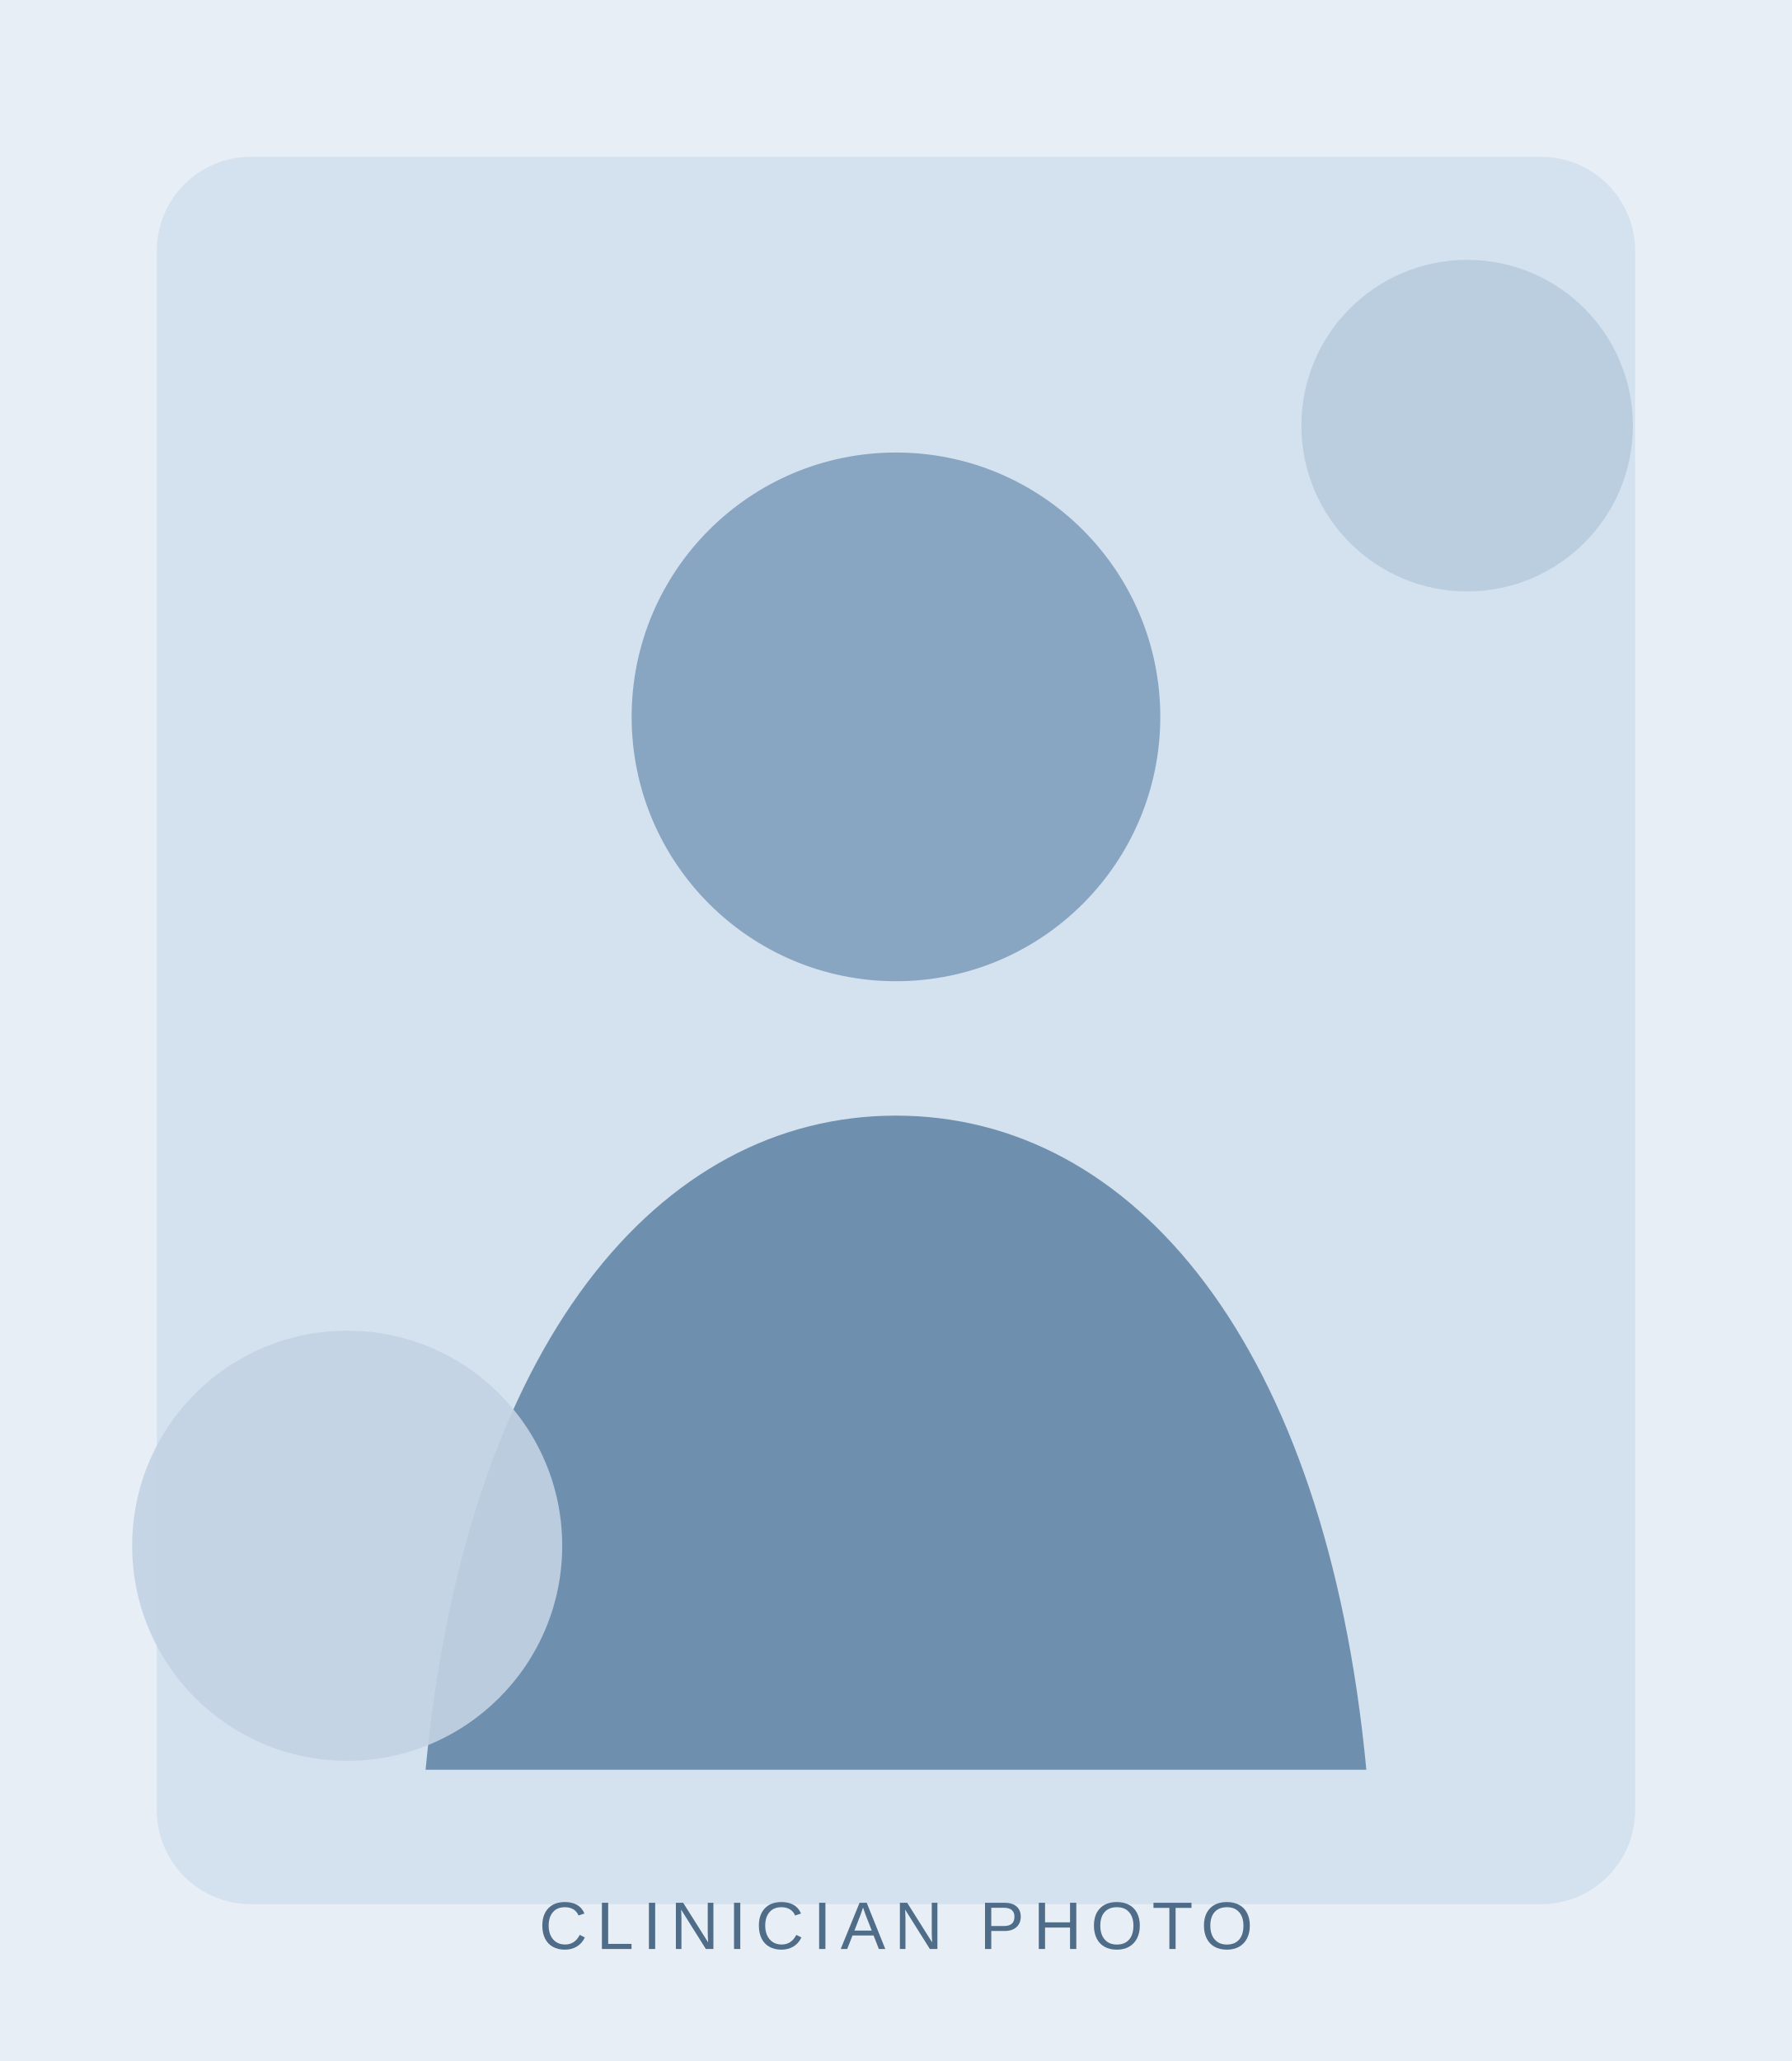
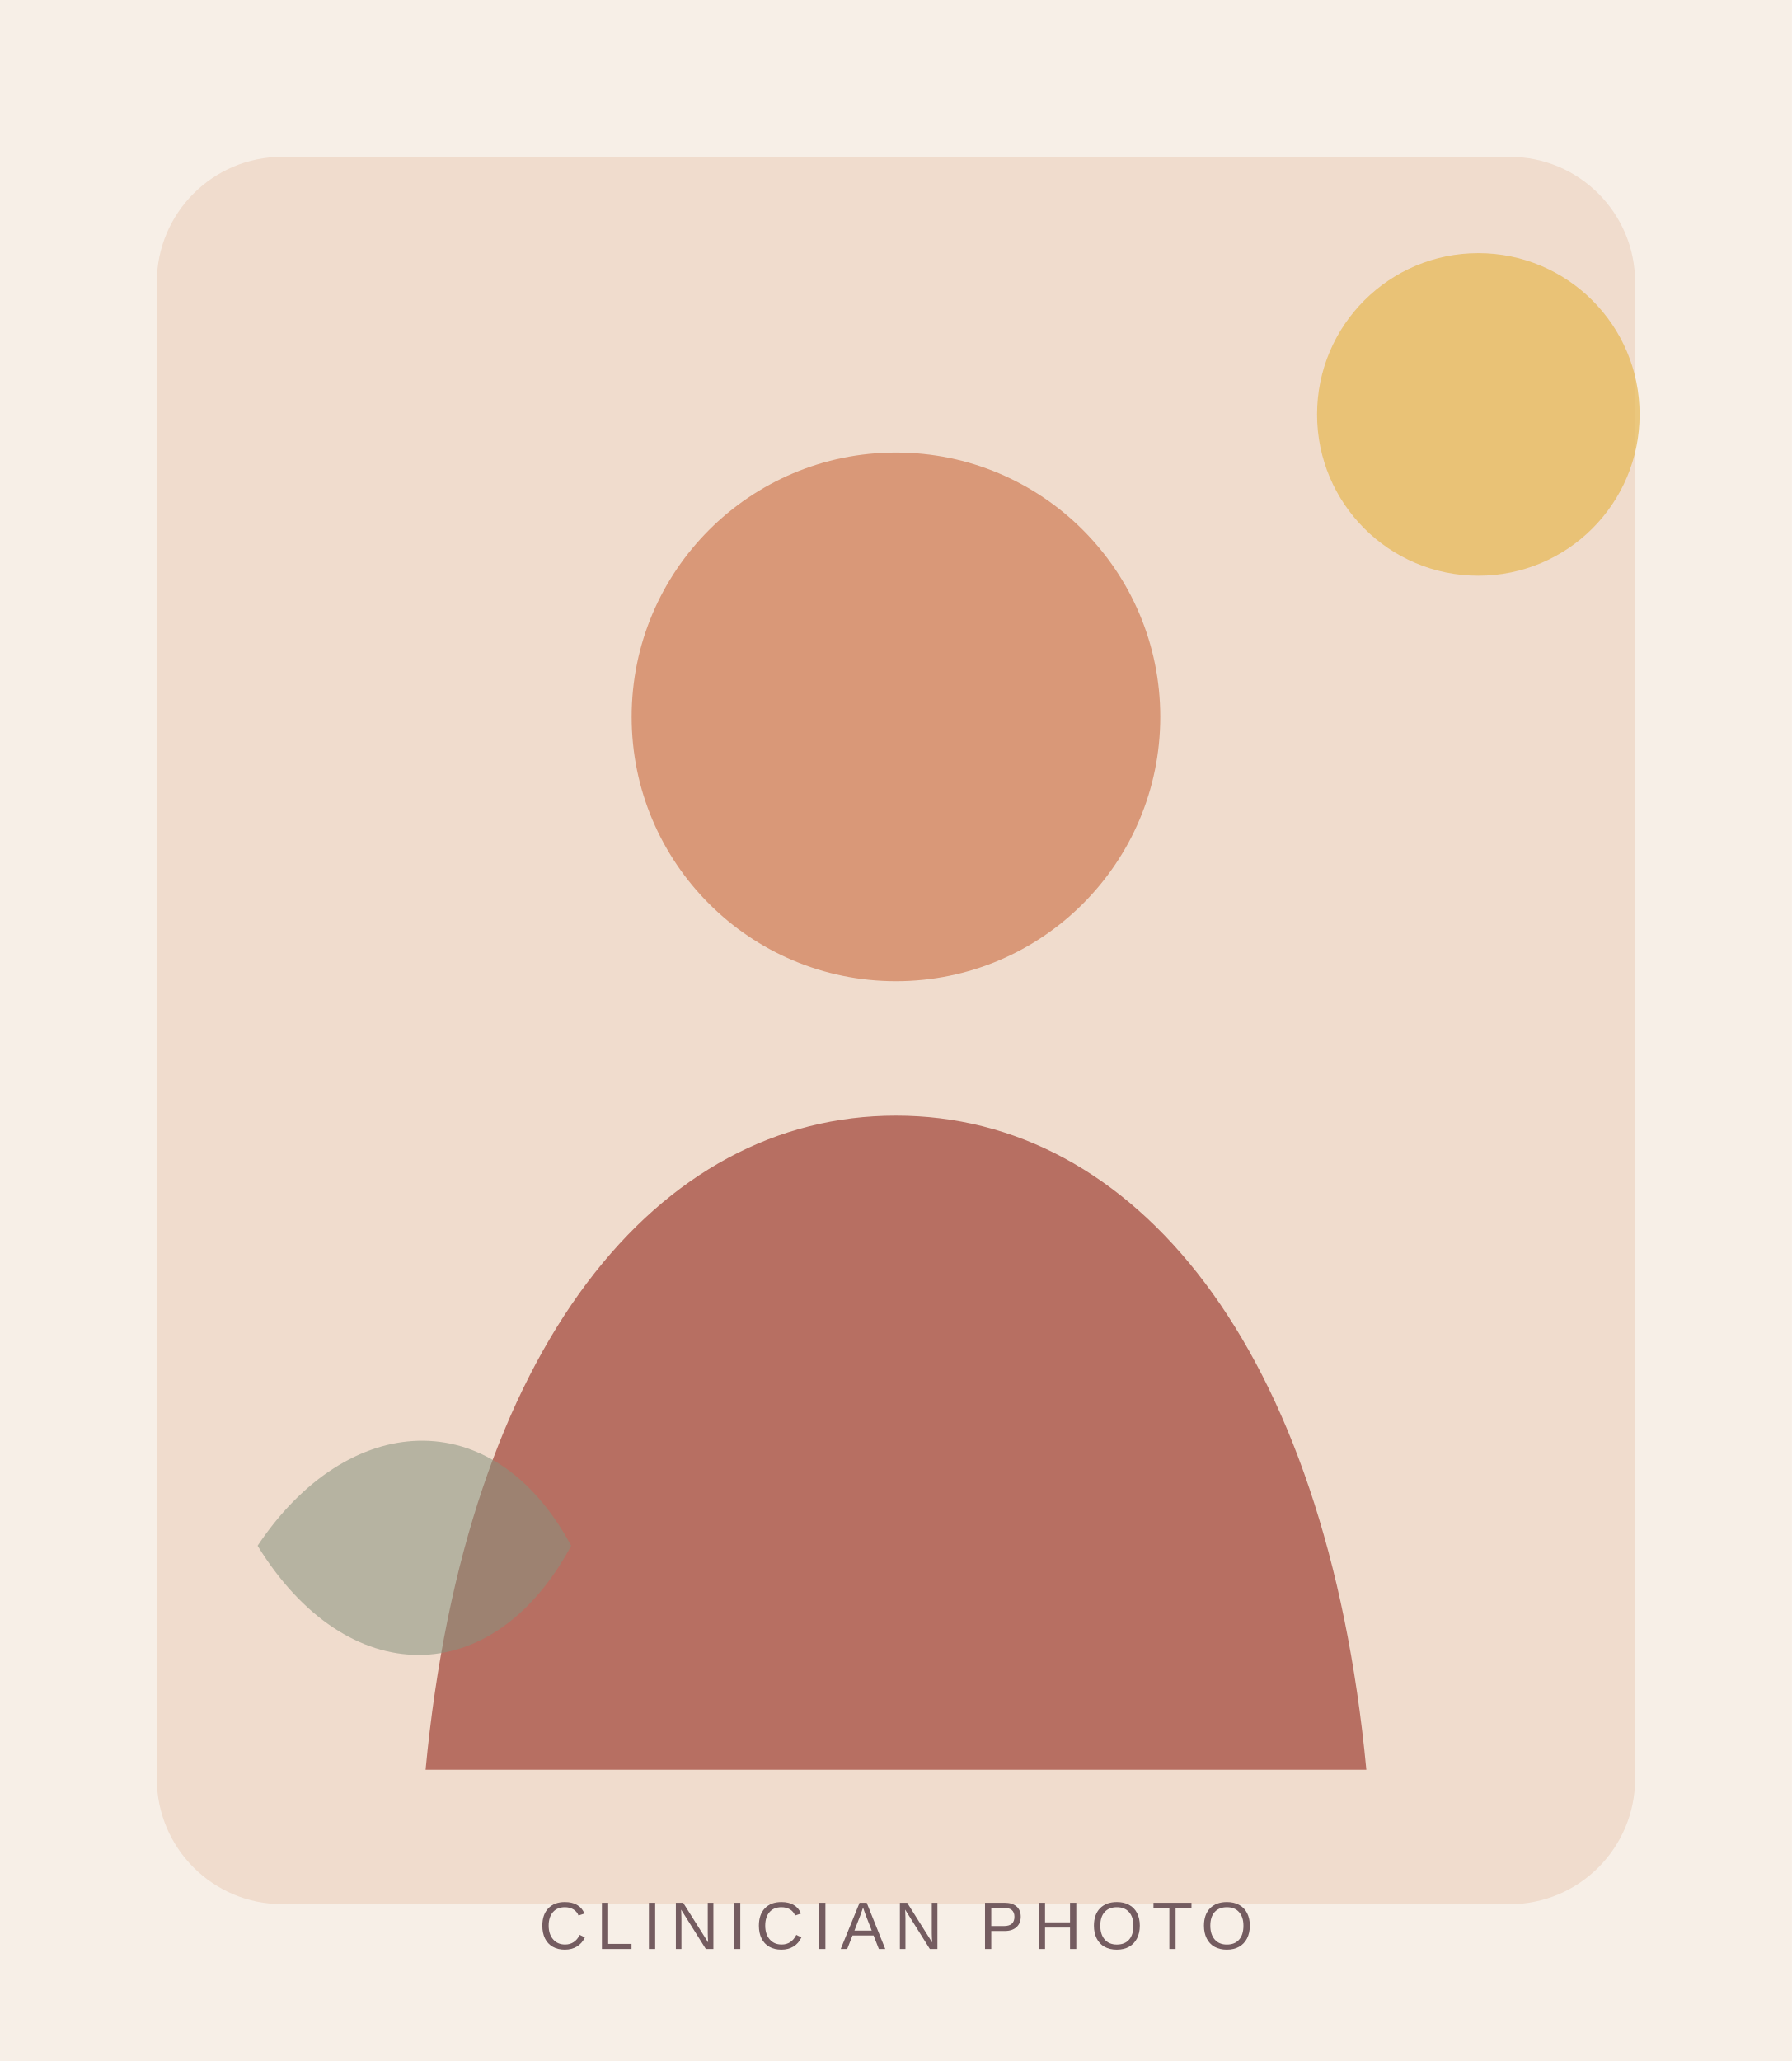
<svg xmlns="http://www.w3.org/2000/svg" viewBox="0 0 800 920">
-   <rect width="800" height="920" fill="#e7eef6" />
-   <rect x="70" y="70" width="660" height="780" rx="42" fill="#d4e1ee" />
-   <circle cx="400" cy="320" r="118" fill="#88a5c2" />
-   <path d="M190 790c18-190 104-292 210-292s192 102 210 292" fill="#6f8faf" />
-   <circle cx="655" cy="190" r="74" fill="#b5c9dc" opacity=".8" />
-   <circle cx="155" cy="690" r="96" fill="#c2d3e3" opacity=".9" />
-   <text x="400" y="870" text-anchor="middle" font-family="Arial, sans-serif" font-size="30" letter-spacing="4" fill="#4f6c89">
+   <rect width="800" height="920" fill="#f7efe7" />
+   <rect x="70" y="70" width="660" height="780" rx="56" fill="#f0dccd" />
+   <circle cx="400" cy="320" r="118" fill="#d99878" />
+   <path d="M190 790c18-190 104-292 210-292s192 102 210 292" fill="#b76f62" />
+   <circle cx="660" cy="185" r="72" fill="#e7b959" opacity=".75" />
+   <path d="M115 690        C155 630 220 625 255 690        C220 755 155 755 115 690Z" fill="#87927d" opacity=".55" />
+   <text x="400" y="870" text-anchor="middle" font-family="Arial, sans-serif" font-size="30" letter-spacing="4" fill="#745c60">
    CLINICIAN PHOTO
  </text>
</svg>
